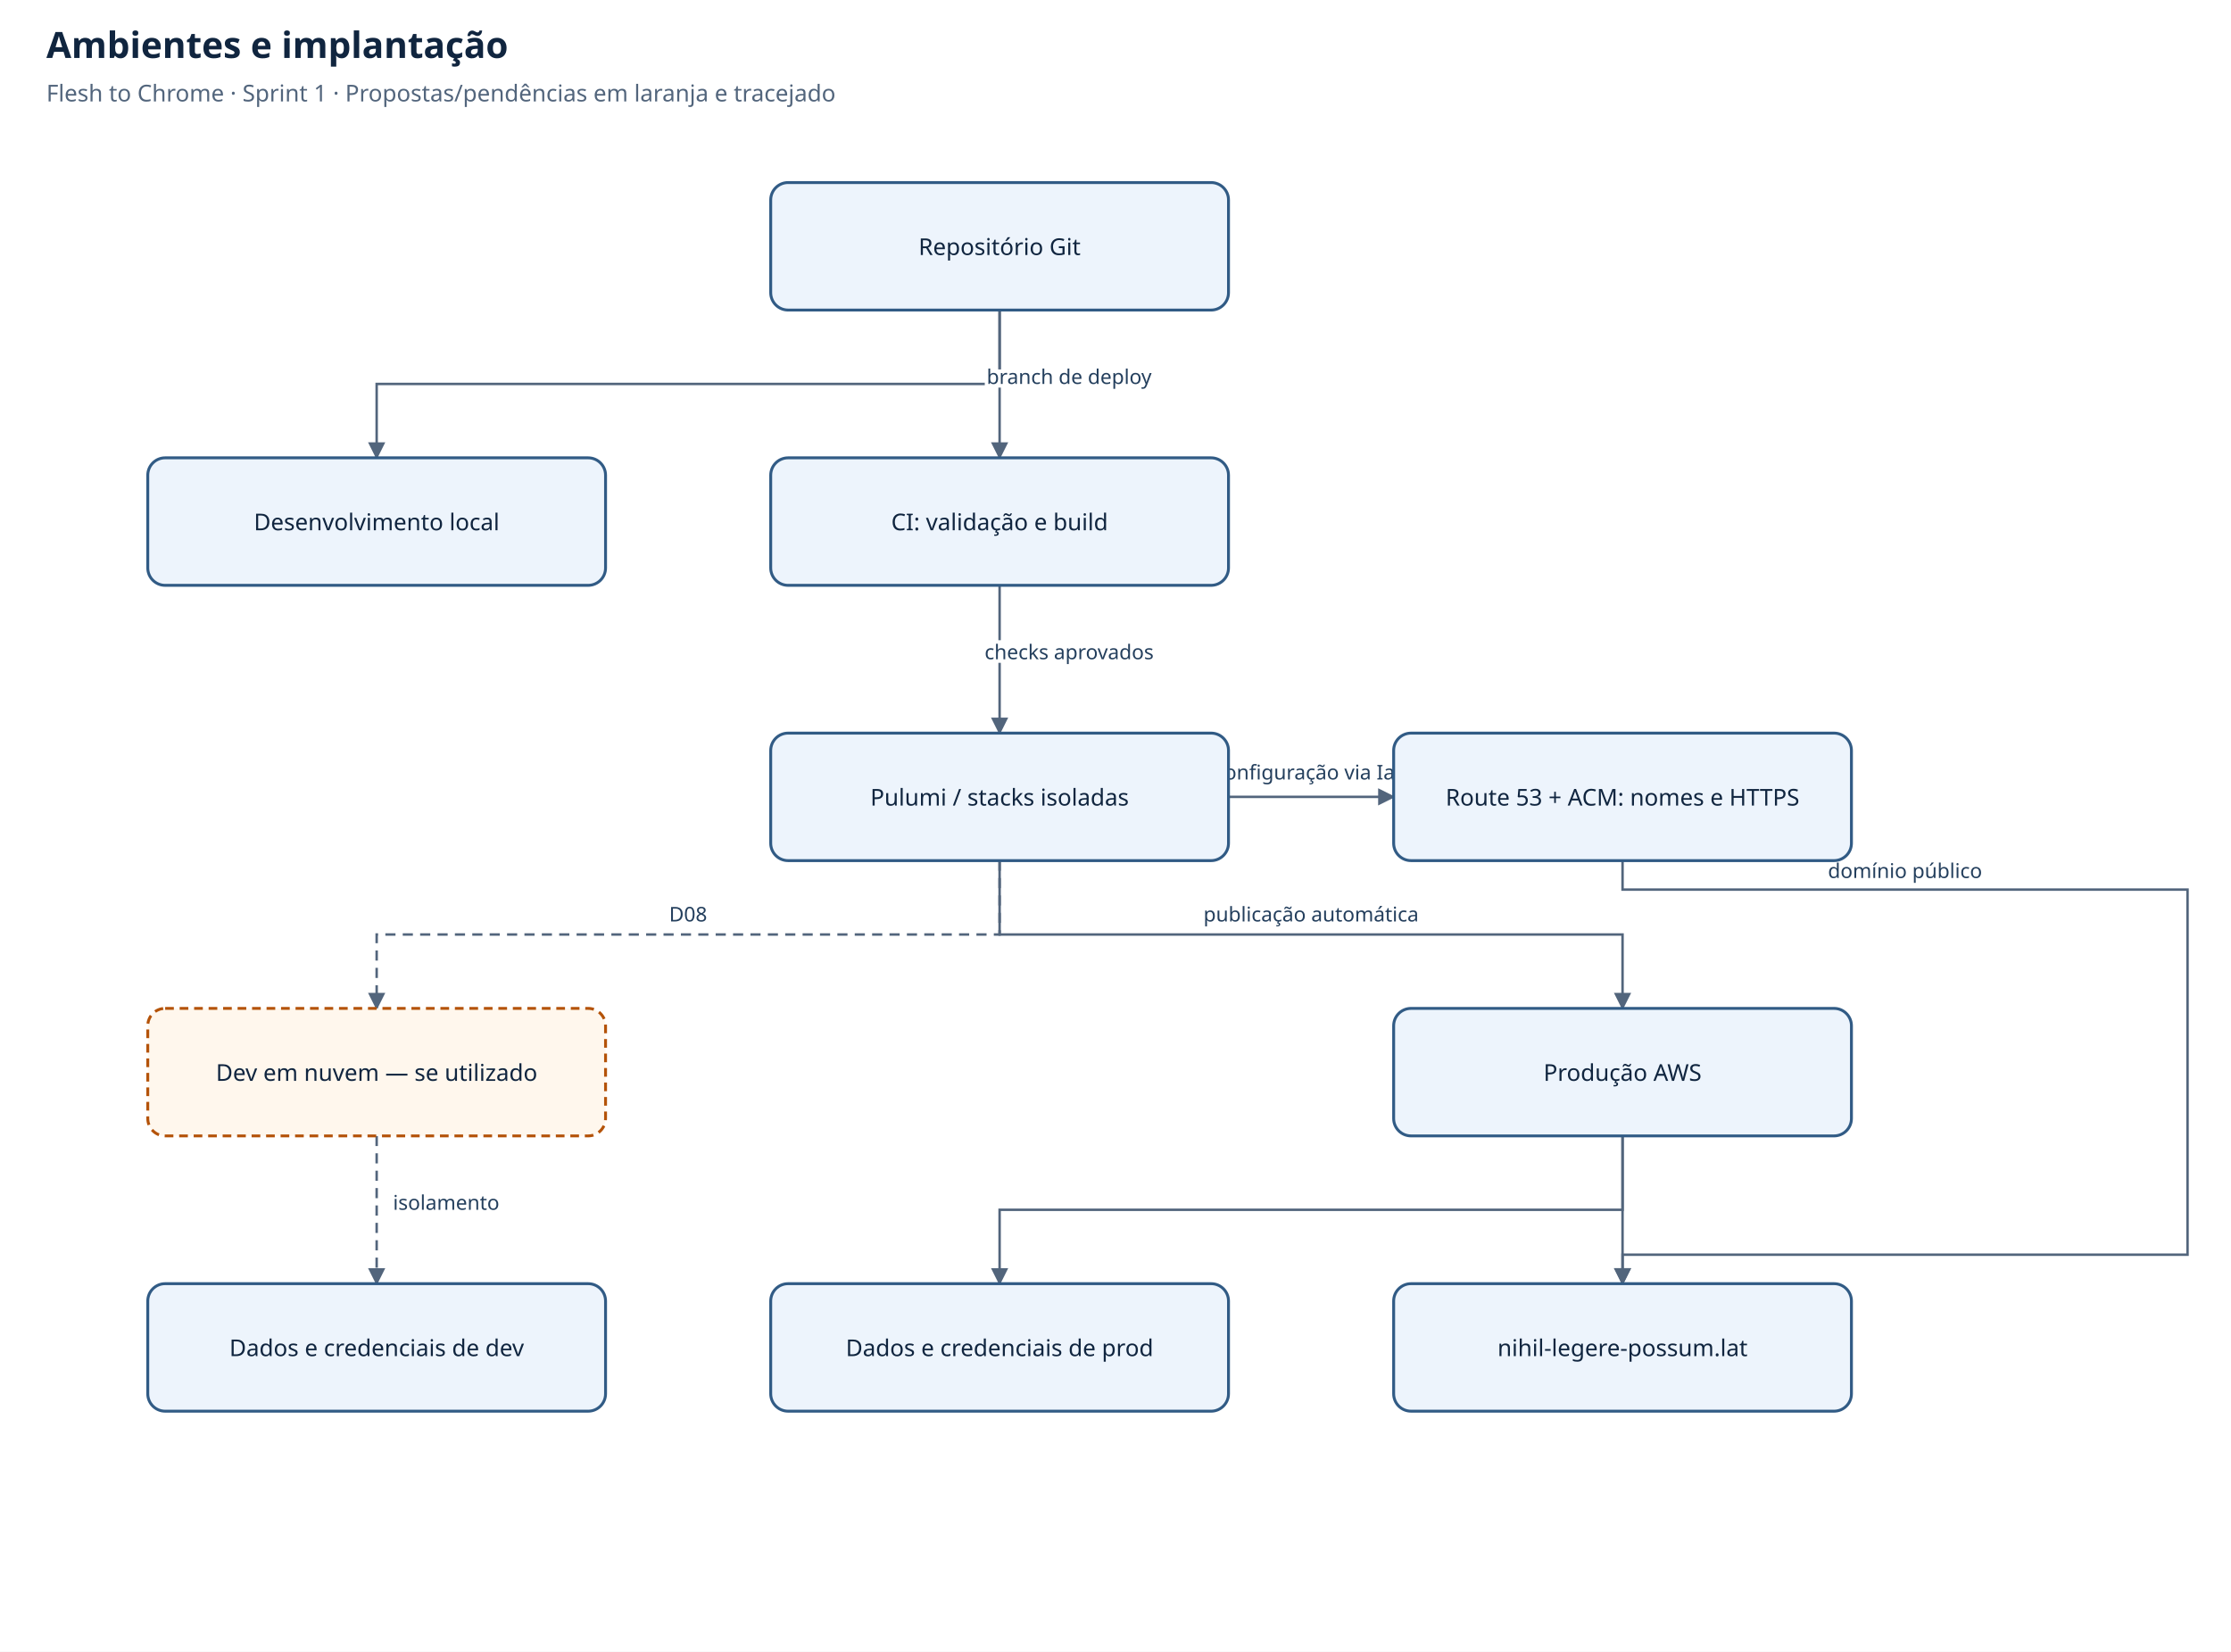
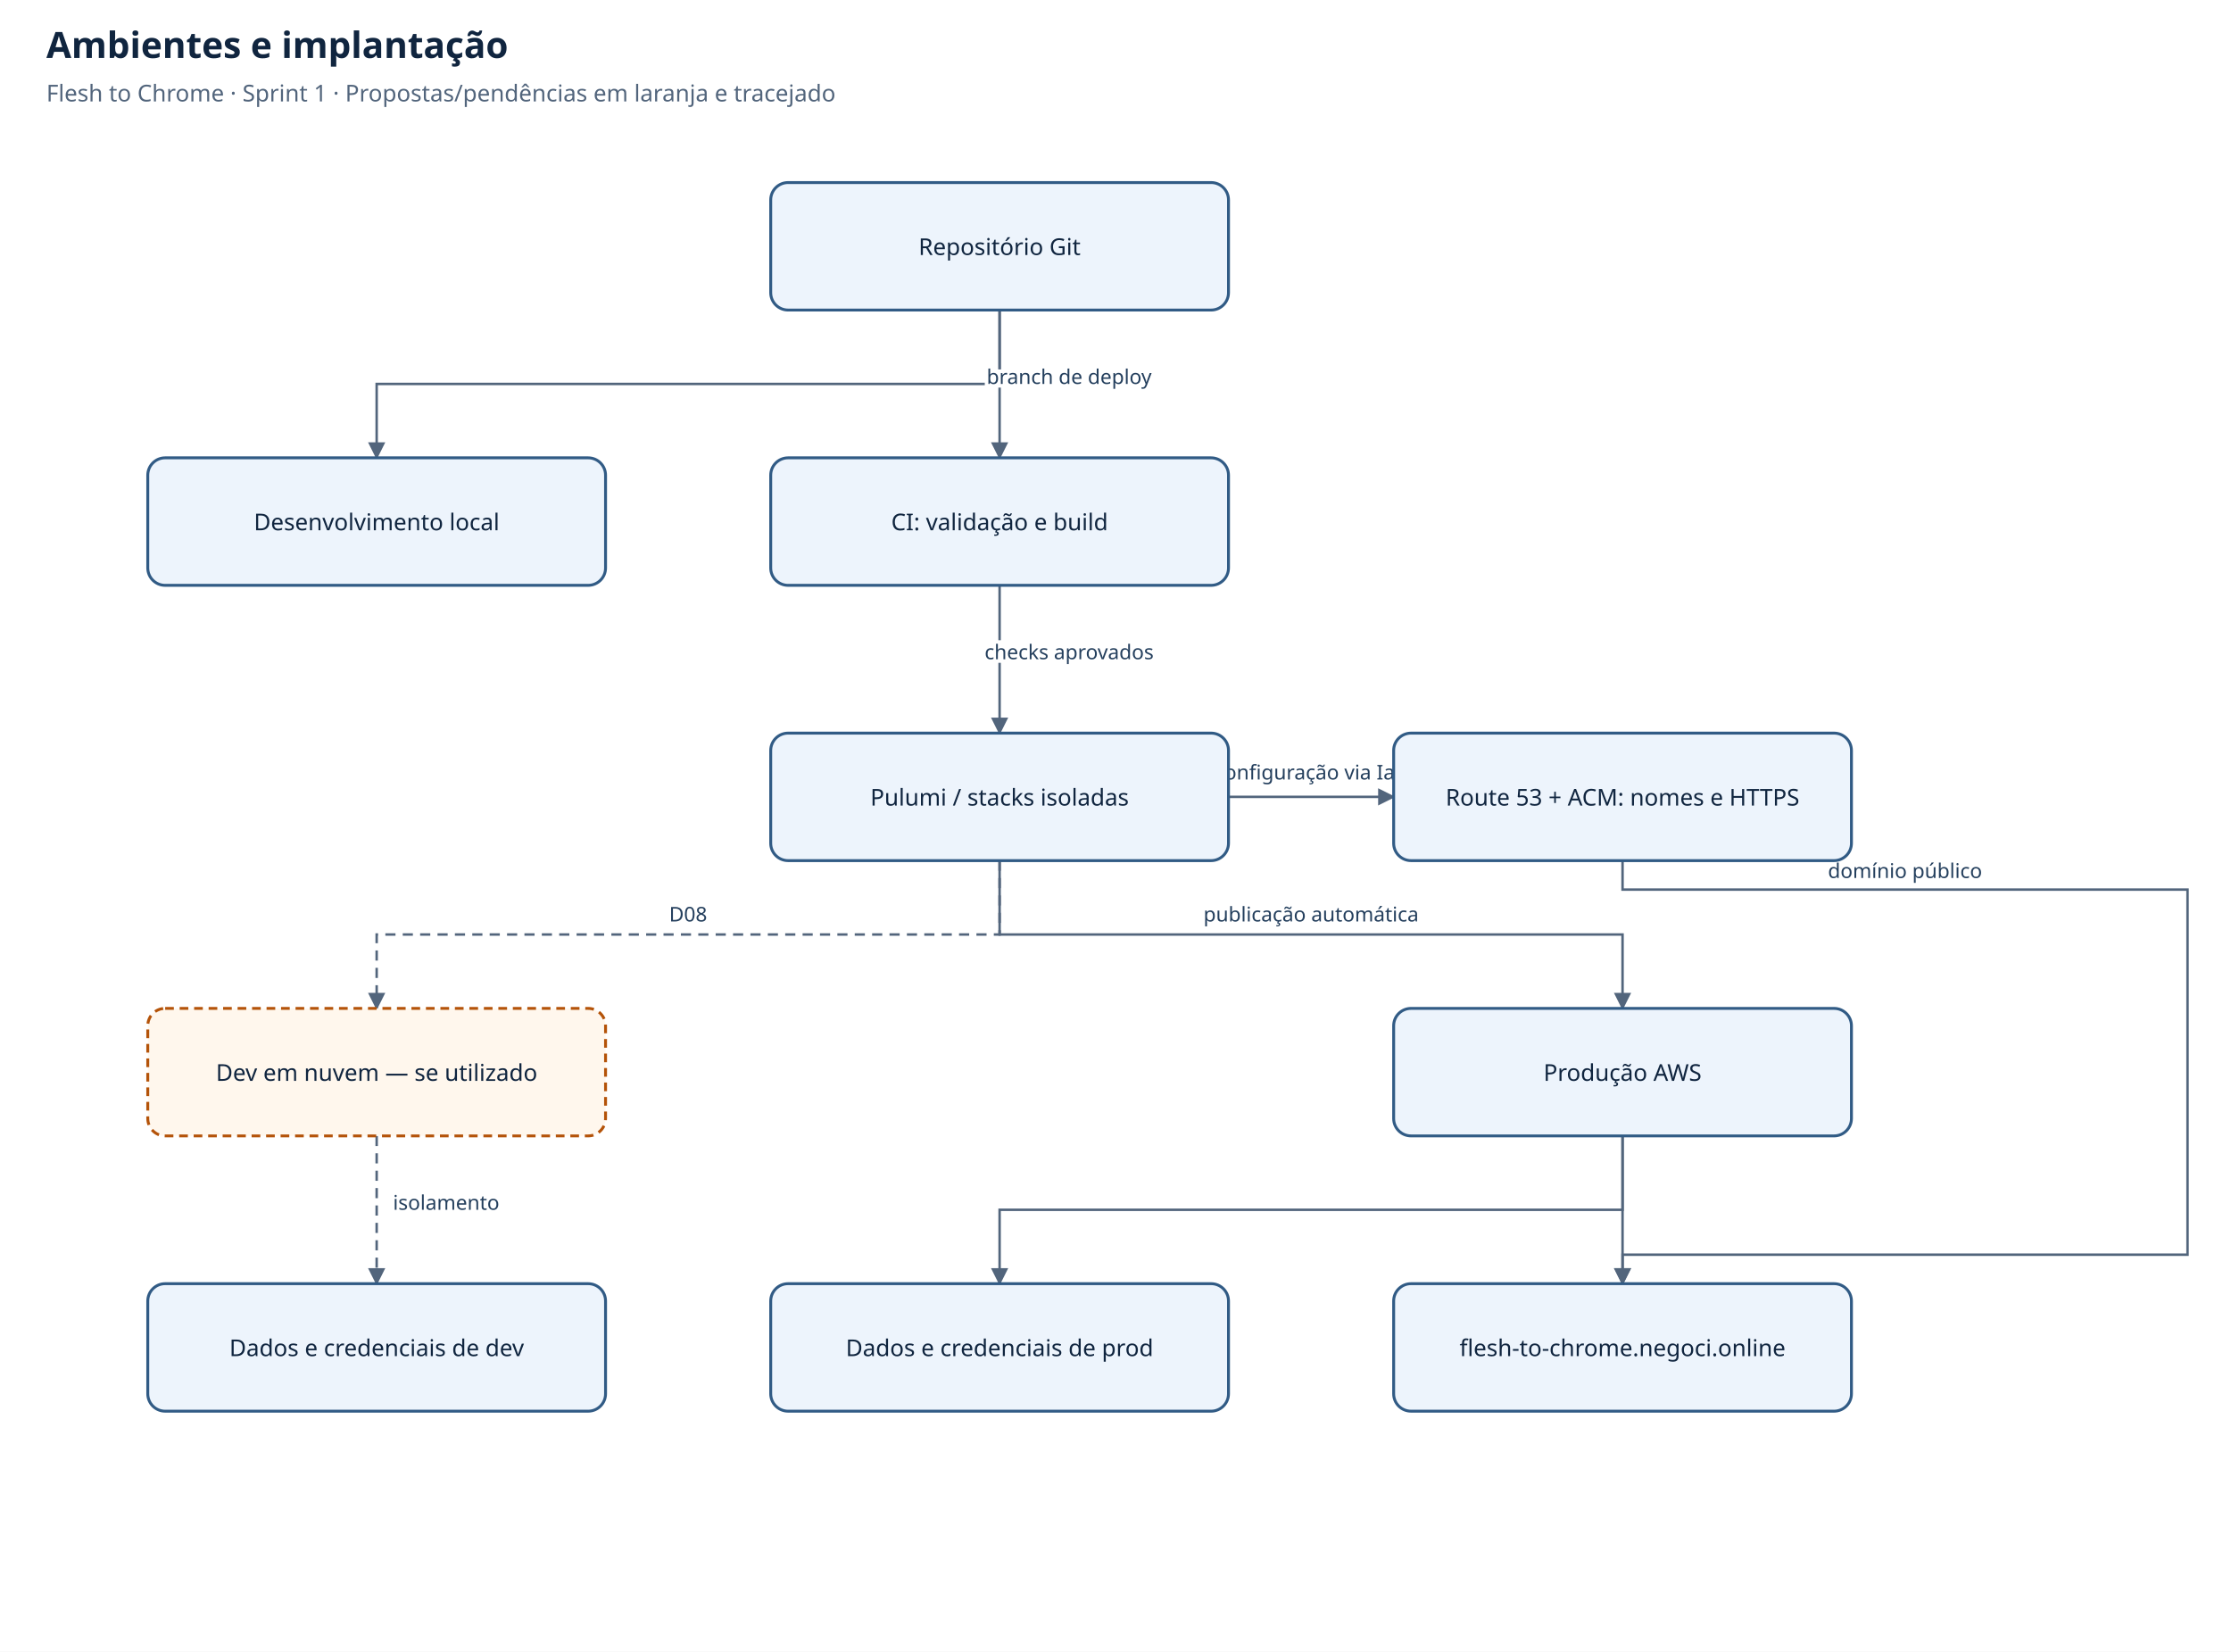
<svg xmlns="http://www.w3.org/2000/svg" width="1540" height="1140" viewBox="0 0 1540 1140" role="img" aria-labelledby="title desc">
  <defs>
    <marker id="arrow" viewBox="0 0 10 10" refX="9" refY="5" markerWidth="7" markerHeight="7" orient="auto-start-reverse">
      <path d="M 0 0 L 10 5 L 0 10 z" fill="#52657c" />
    </marker>
  </defs>
  <rect width="1540" height="1140" fill="#ffffff" />
  <text x="32" y="40" font-family="sans-serif" font-size="25" font-weight="700" fill="#10253f">Ambientes e implantação</text>
  <text x="32" y="70" font-family="sans-serif" font-size="16" fill="#52657c">Flesh to Chrome · Sprint 1 · Propostas/pendências em laranja e tracejado</text>
  <polyline points="690,214 690,265 260,265 260,316" fill="none" stroke="#52657c" stroke-width="1.7" marker-end="url(#arrow)" />
  <polyline points="690,214 690,316" fill="none" stroke="#52657c" stroke-width="1.7" marker-end="url(#arrow)" />
  <polyline points="690,404 690,506" fill="none" stroke="#52657c" stroke-width="1.7" marker-end="url(#arrow)" />
  <polyline points="690,594 690,645 260,645 260,696" fill="none" stroke="#52657c" stroke-width="1.7" stroke-dasharray="7 5" marker-end="url(#arrow)" />
  <polyline points="690,594 690,645 1120,645 1120,696" fill="none" stroke="#52657c" stroke-width="1.7" marker-end="url(#arrow)" />
  <polyline points="260,784 260,886" fill="none" stroke="#52657c" stroke-width="1.7" stroke-dasharray="7 5" marker-end="url(#arrow)" />
  <polyline points="1120,784 1120,886" fill="none" stroke="#52657c" stroke-width="1.7" marker-end="url(#arrow)" />
  <polyline points="1120,784 1120,835 690,835 690,886" fill="none" stroke="#52657c" stroke-width="1.7" marker-end="url(#arrow)" />
  <polyline points="848,550 962,550" fill="none" stroke="#52657c" stroke-width="1.7" marker-end="url(#arrow)" />
  <polyline points="1120,594 1120,614 1510,614 1510,866 1120,866 1120,886" fill="none" stroke="#52657c" stroke-width="1.7" marker-end="url(#arrow)" />
  <text x="738" y="265" text-anchor="middle" font-family="sans-serif" font-size="14" fill="#243f5d" stroke="white" stroke-width="5" paint-order="stroke">branch de deploy</text>
  <text x="738" y="455" text-anchor="middle" font-family="sans-serif" font-size="14" fill="#243f5d" stroke="white" stroke-width="5" paint-order="stroke">checks aprovados</text>
  <text x="475" y="636" text-anchor="middle" font-family="sans-serif" font-size="14" fill="#243f5d" stroke="white" stroke-width="5" paint-order="stroke">D08</text>
  <text x="905" y="636" text-anchor="middle" font-family="sans-serif" font-size="14" fill="#243f5d" stroke="white" stroke-width="5" paint-order="stroke">publicação automática</text>
  <text x="308" y="835" text-anchor="middle" font-family="sans-serif" font-size="14" fill="#243f5d" stroke="white" stroke-width="5" paint-order="stroke">isolamento</text>
  <text x="905" y="538" text-anchor="middle" font-family="sans-serif" font-size="14" fill="#243f5d" stroke="white" stroke-width="5" paint-order="stroke">configuração via IaC</text>
  <text x="1315" y="606" text-anchor="middle" font-family="sans-serif" font-size="14" fill="#243f5d" stroke="white" stroke-width="5" paint-order="stroke">domínio público</text>
  <rect x="532" y="126" width="316" height="88" rx="12" fill="#edf4fc" stroke="#315b85" stroke-width="2" />
  <text x="690" y="176" text-anchor="middle" font-family="sans-serif" font-size="16" fill="#10253f">Repositório Git</text>
  <rect x="102" y="316" width="316" height="88" rx="12" fill="#edf4fc" stroke="#315b85" stroke-width="2" />
  <text x="260" y="366" text-anchor="middle" font-family="sans-serif" font-size="16" fill="#10253f">Desenvolvimento local</text>
  <rect x="532" y="316" width="316" height="88" rx="12" fill="#edf4fc" stroke="#315b85" stroke-width="2" />
  <text x="690" y="366" text-anchor="middle" font-family="sans-serif" font-size="16" fill="#10253f">CI: validação e build</text>
  <rect x="532" y="506" width="316" height="88" rx="12" fill="#edf4fc" stroke="#315b85" stroke-width="2" />
  <text x="690" y="556" text-anchor="middle" font-family="sans-serif" font-size="16" fill="#10253f">Pulumi / stacks isoladas</text>
  <rect x="102" y="696" width="316" height="88" rx="12" fill="#fff7ed" stroke="#b45309" stroke-width="2" stroke-dasharray="6 4" />
  <text x="260" y="746" text-anchor="middle" font-family="sans-serif" font-size="16" fill="#10253f">Dev em nuvem — se utilizado</text>
  <rect x="962" y="696" width="316" height="88" rx="12" fill="#edf4fc" stroke="#315b85" stroke-width="2" />
  <text x="1120" y="746" text-anchor="middle" font-family="sans-serif" font-size="16" fill="#10253f">Produção AWS</text>
  <rect x="102" y="886" width="316" height="88" rx="12" fill="#edf4fc" stroke="#315b85" stroke-width="2" />
  <text x="260" y="936" text-anchor="middle" font-family="sans-serif" font-size="16" fill="#10253f">Dados e credenciais de dev</text>
  <rect x="962" y="886" width="316" height="88" rx="12" fill="#edf4fc" stroke="#315b85" stroke-width="2" />
-   <text x="1120" y="936" text-anchor="middle" font-family="sans-serif" font-size="16" fill="#10253f">nihil-legere-possum.lat</text>
+   <text x="1120" y="936" text-anchor="middle" font-family="sans-serif" font-size="16" fill="#10253f">flesh-to-chrome.negoci.online</text>
  <rect x="532" y="886" width="316" height="88" rx="12" fill="#edf4fc" stroke="#315b85" stroke-width="2" />
  <text x="690" y="936" text-anchor="middle" font-family="sans-serif" font-size="16" fill="#10253f">Dados e credenciais de prod</text>
  <rect x="962" y="506" width="316" height="88" rx="12" fill="#edf4fc" stroke="#315b85" stroke-width="2" />
  <text x="1120" y="556" text-anchor="middle" font-family="sans-serif" font-size="16" fill="#10253f">Route 53 + ACM: nomes e HTTPS</text>
</svg>
